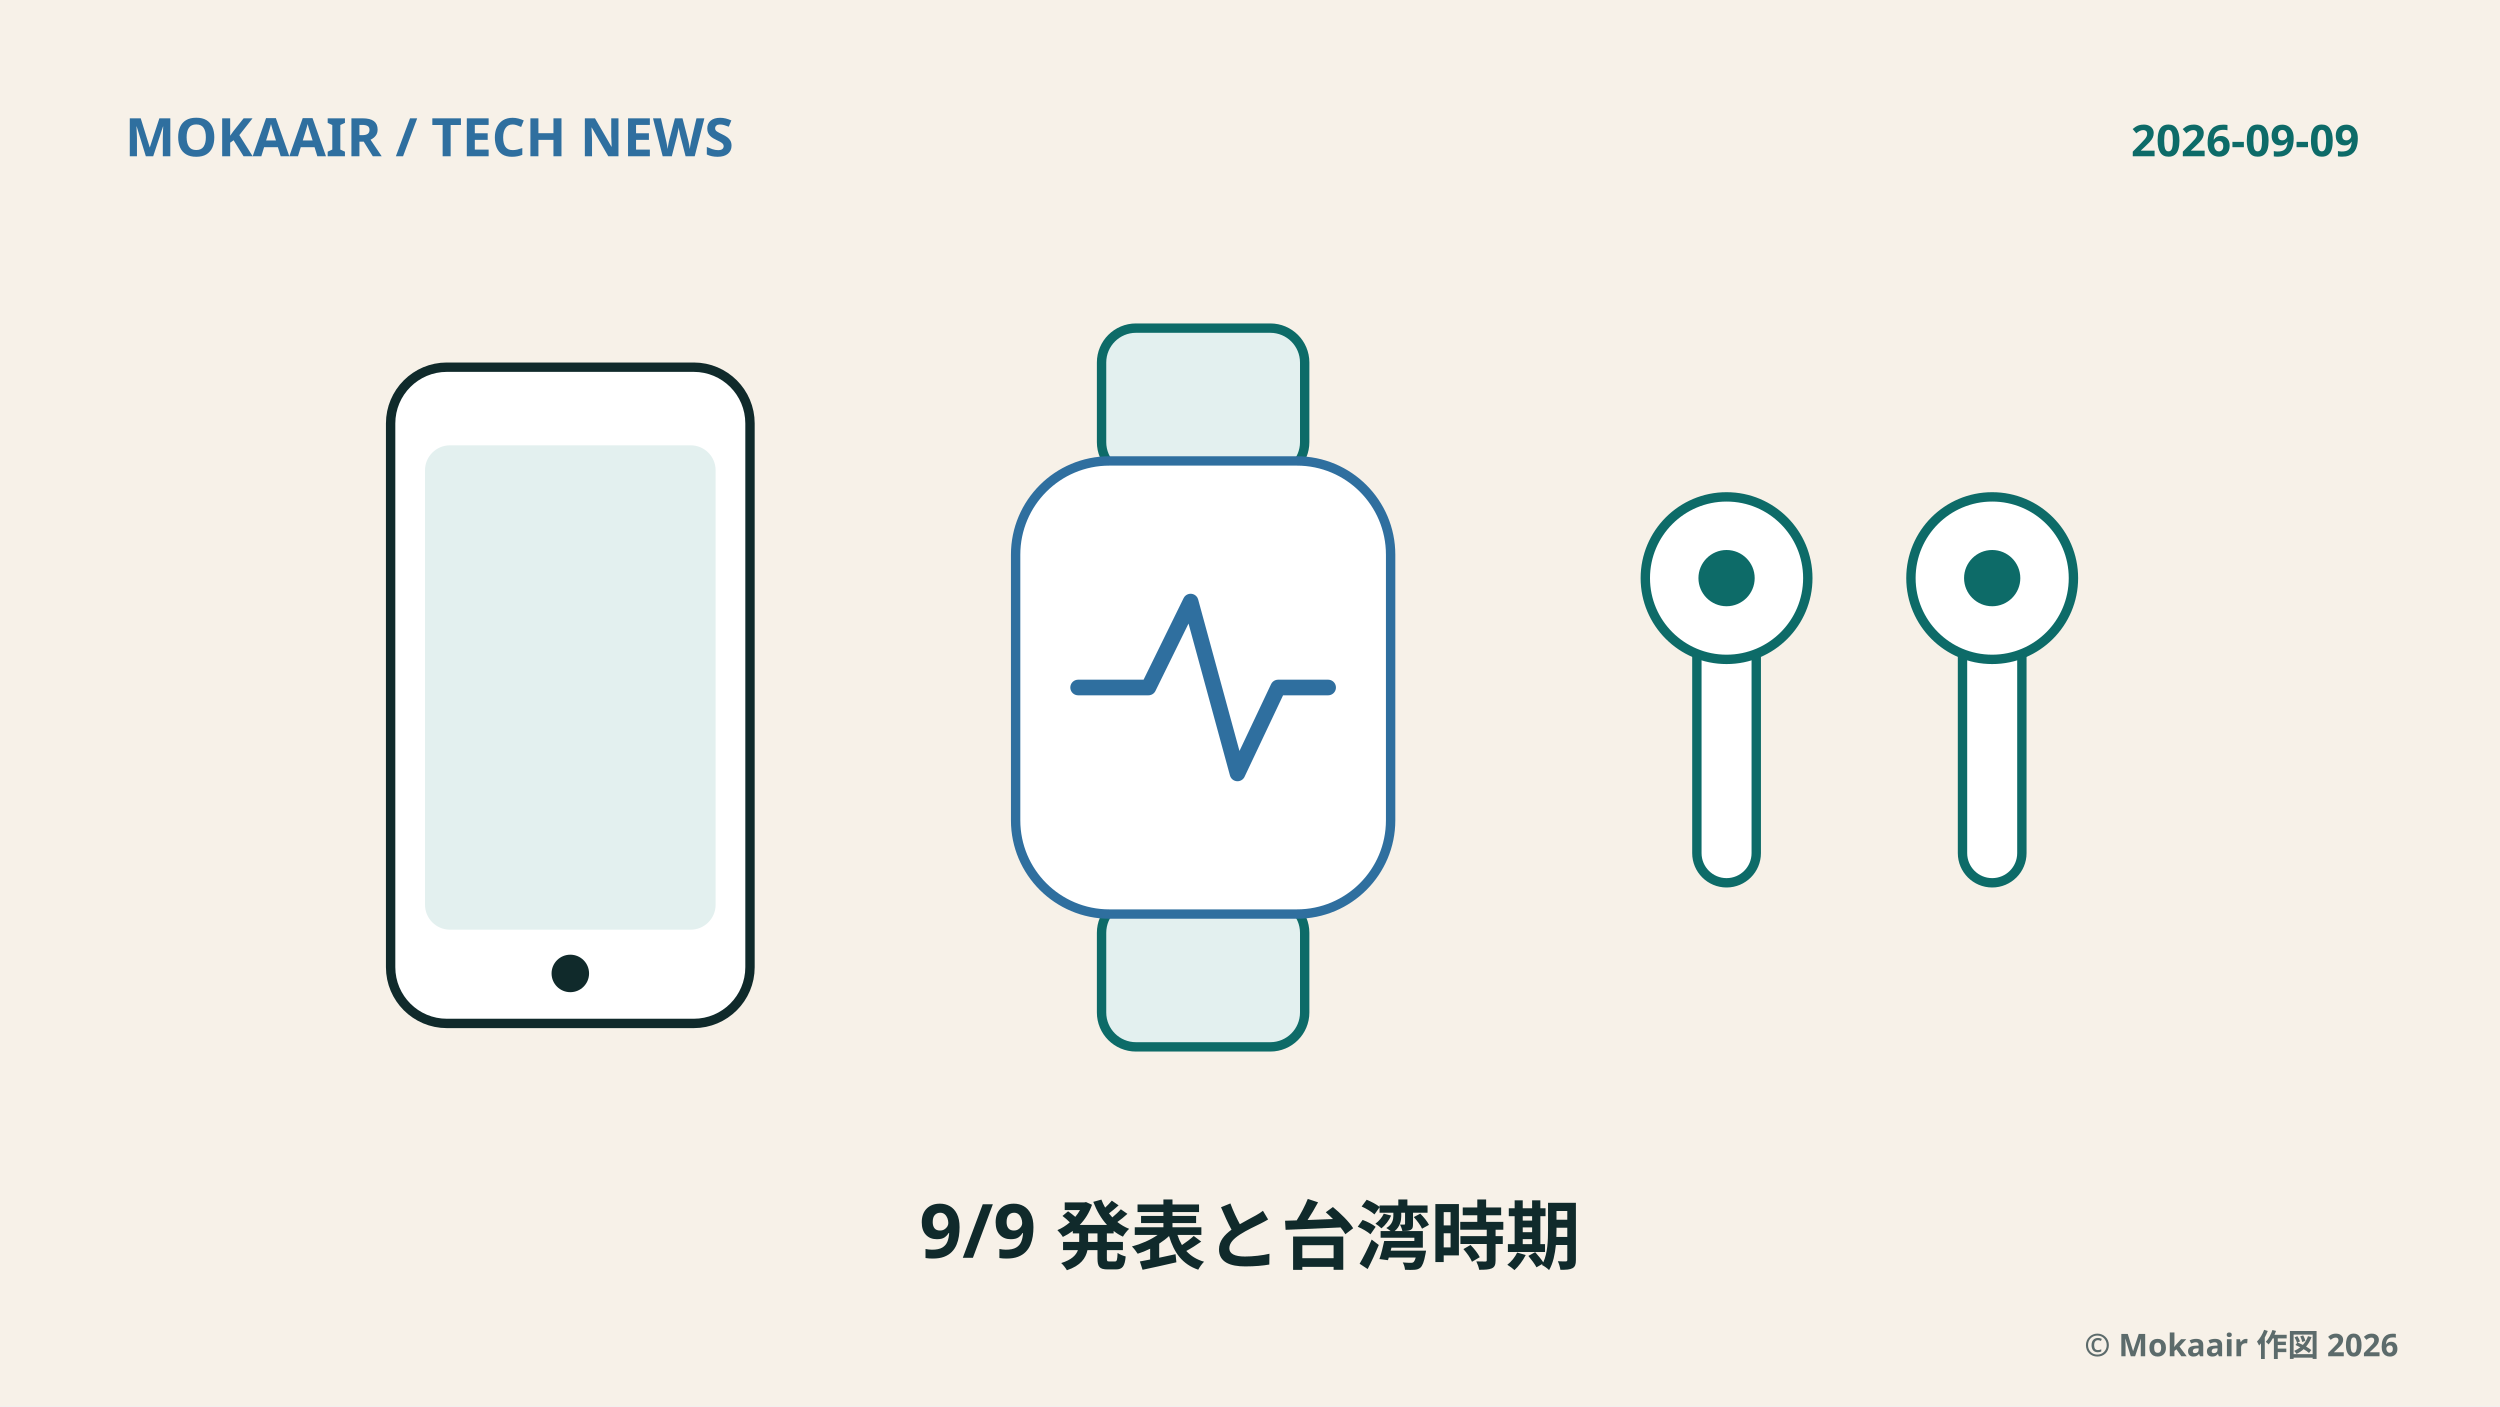
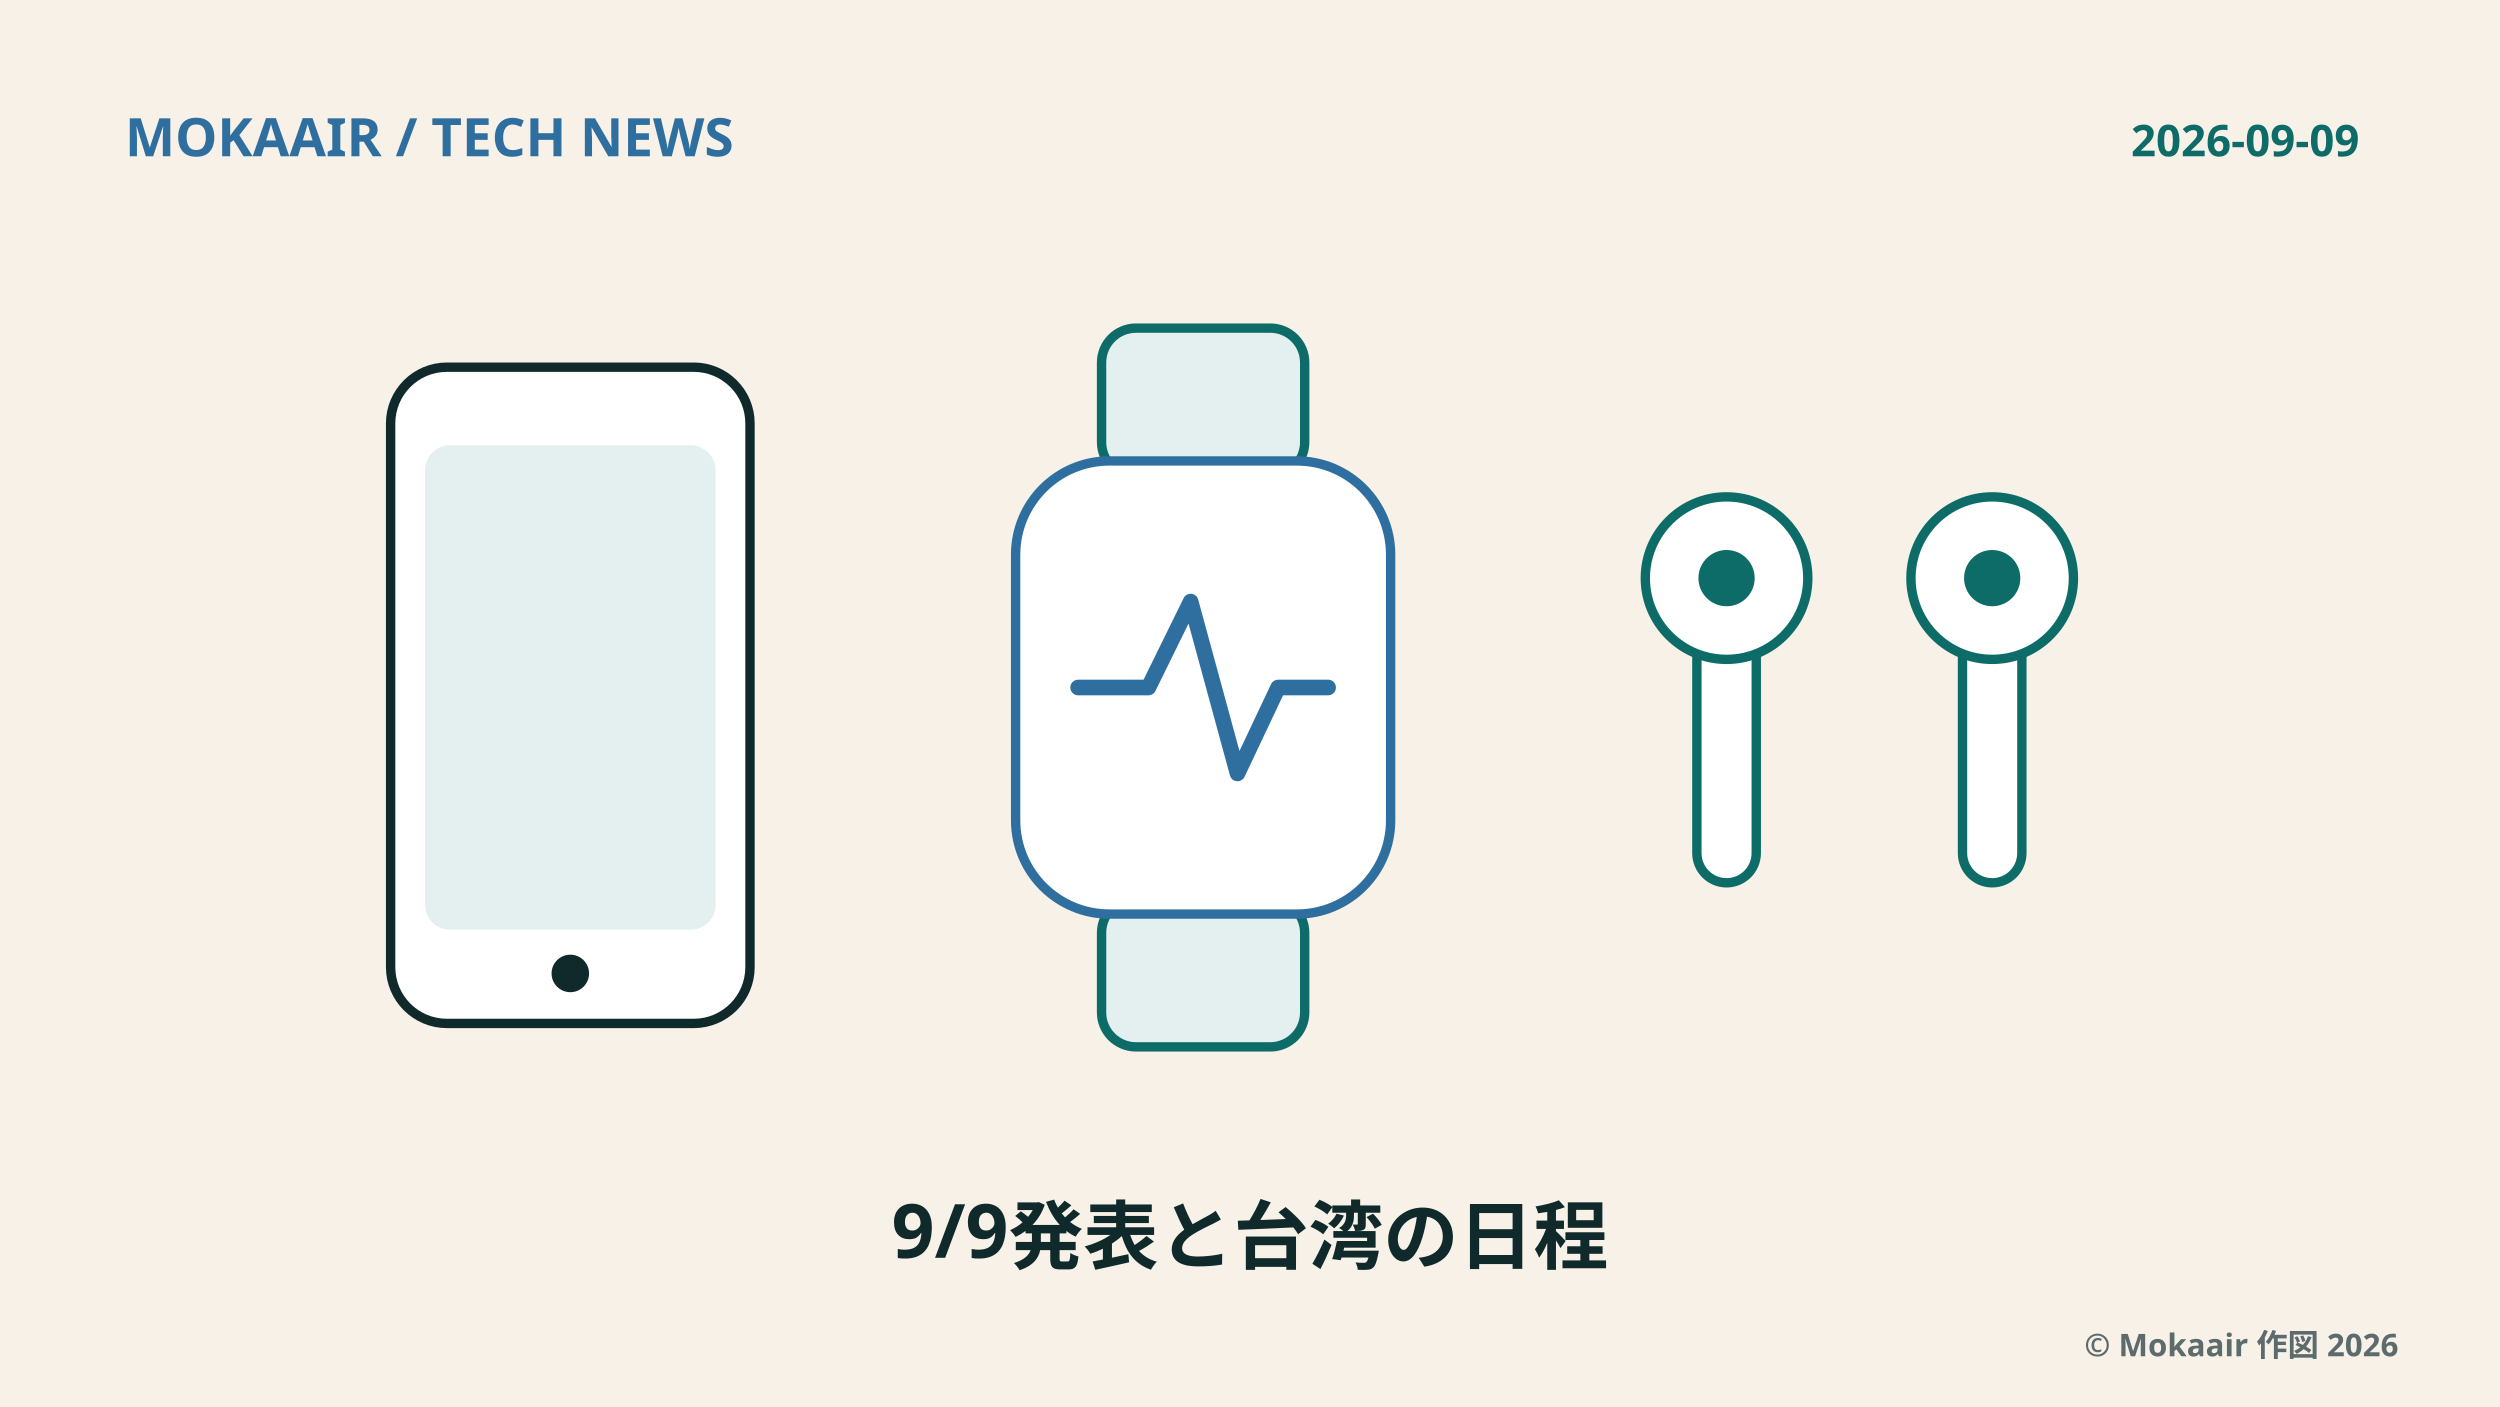
<svg xmlns="http://www.w3.org/2000/svg" viewBox="0 0 1600 900" width="1600" height="900" role="img" aria-labelledby="title desc" font-family="'Microsoft JhengHei','Noto Sans TC',sans-serif">
  <rect width="1600" height="900" fill="#F7F1E8" />
  <text x="80" y="100" font-size="34" font-weight="600" fill="#2F6F9F" text-anchor="start">MOKAAIR  /  TECH NEWS</text>
  <text x="1510" y="100" font-size="28" font-weight="600" fill="#0D6B68" text-anchor="end">2026-09-09</text>
  <rect x="250" y="235" width="230" height="420" rx="36" fill="#FFFFFF" stroke="#102A2B" stroke-width="6" />
  <rect x="272" y="285" width="186" height="310" rx="16" fill="#E3F0EF" stroke="none" stroke-width="6" />
  <circle cx="365.0" cy="623" r="12" fill="#102A2B" stroke="none" stroke-width="6" />
  <rect x="705" y="210" width="130" height="95" rx="22" fill="#E3F0EF" stroke="#0D6B68" stroke-width="6" />
  <rect x="705" y="575" width="130" height="95" rx="22" fill="#E3F0EF" stroke="#0D6B68" stroke-width="6" />
  <rect x="650" y="295" width="240" height="290" rx="60" fill="#FFFFFF" stroke="#2F6F9F" stroke-width="6" />
  <path d="M690 440 L735 440 L762 385 L792 495 L818 440 L850 440" fill="none" stroke="#2F6F9F" stroke-width="10" stroke-linecap="round" stroke-linejoin="round" />
  <rect x="1086" y="395" width="38" height="170" rx="19" fill="#FFFFFF" stroke="#0D6B68" stroke-width="6" />
  <circle cx="1105" cy="370" r="52" fill="#FFFFFF" stroke="#0D6B68" stroke-width="6" />
  <circle cx="1105" cy="370" r="18" fill="#0D6B68" stroke="none" stroke-width="6" />
  <rect x="1256" y="395" width="38" height="170" rx="19" fill="#FFFFFF" stroke="#0D6B68" stroke-width="6" />
  <circle cx="1275" cy="370" r="52" fill="#FFFFFF" stroke="#0D6B68" stroke-width="6" />
  <circle cx="1275" cy="370" r="18" fill="#0D6B68" stroke="none" stroke-width="6" />
-   <text x="800" y="805" font-size="48" font-weight="600" fill="#102A2B" text-anchor="middle">9/9 発表と台湾時期</text>
+   <text x="800" y="805" font-size="48" font-weight="600" fill="#102A2B" text-anchor="middle">9/9発表と台湾の日程</text>
  <text x="1535" y="868" font-size="20" font-weight="600" fill="#5C6B6B" text-anchor="end">© Mokaair 作図 2026</text>
</svg>
